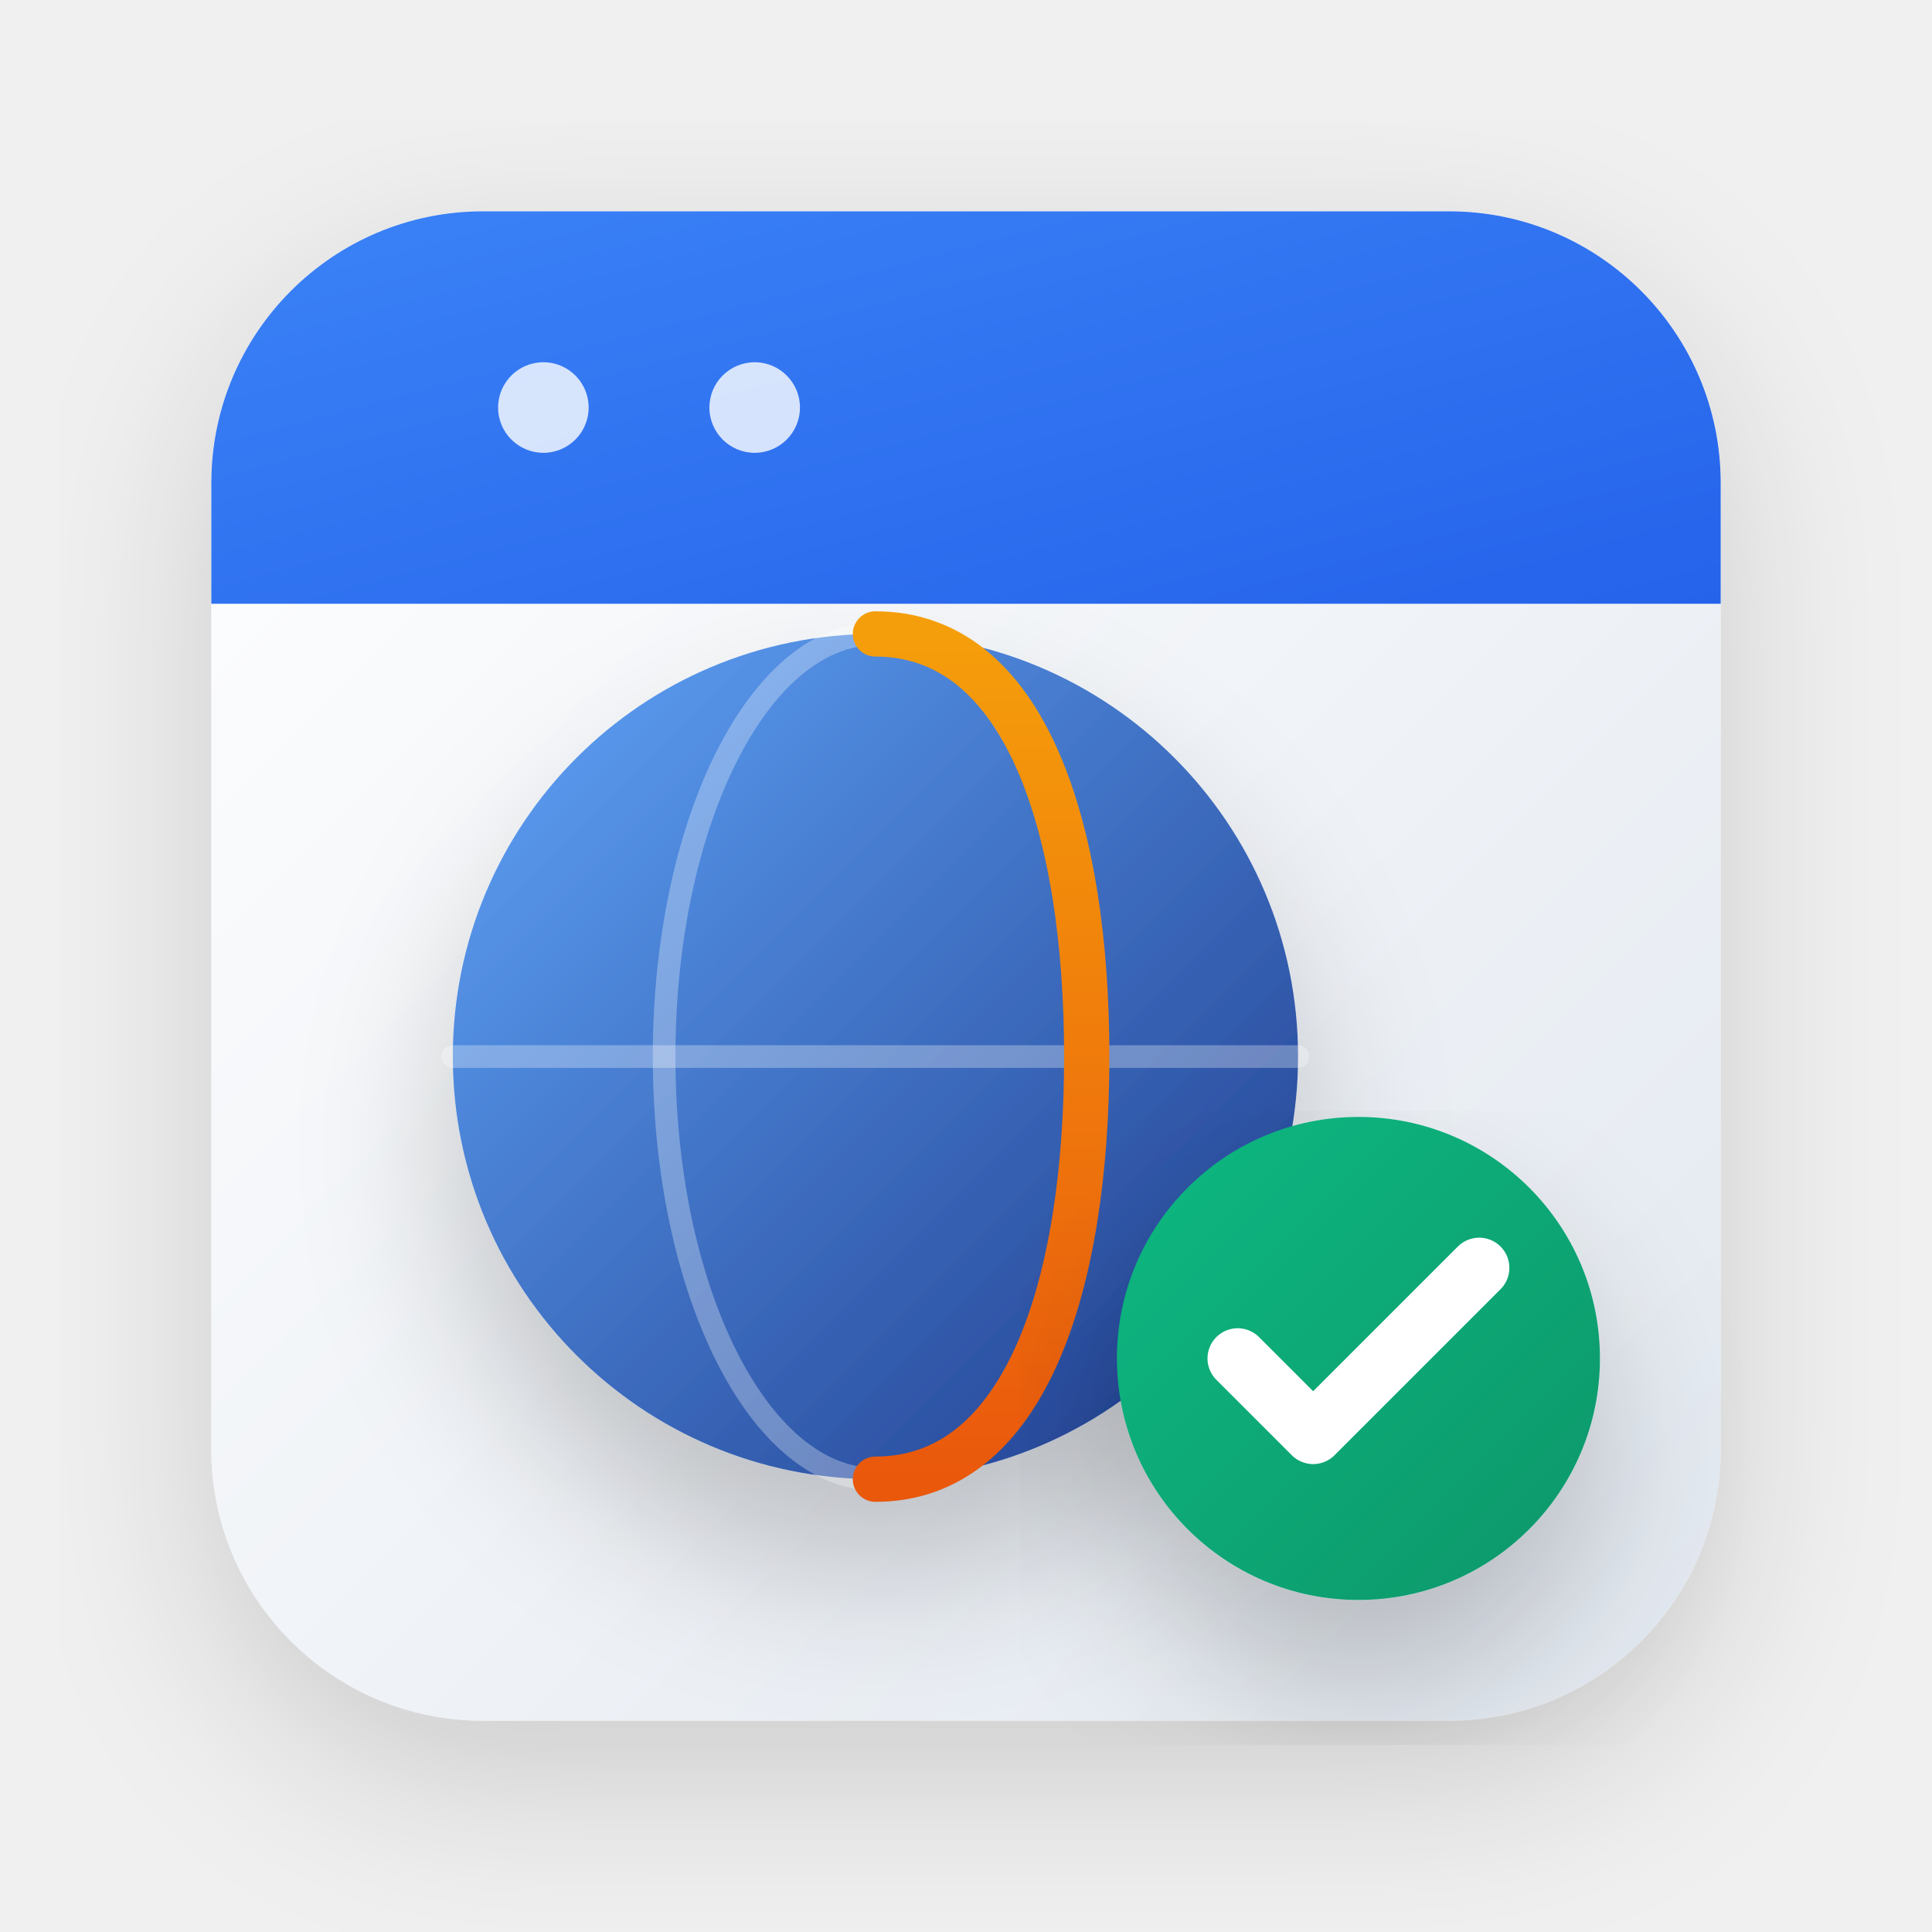
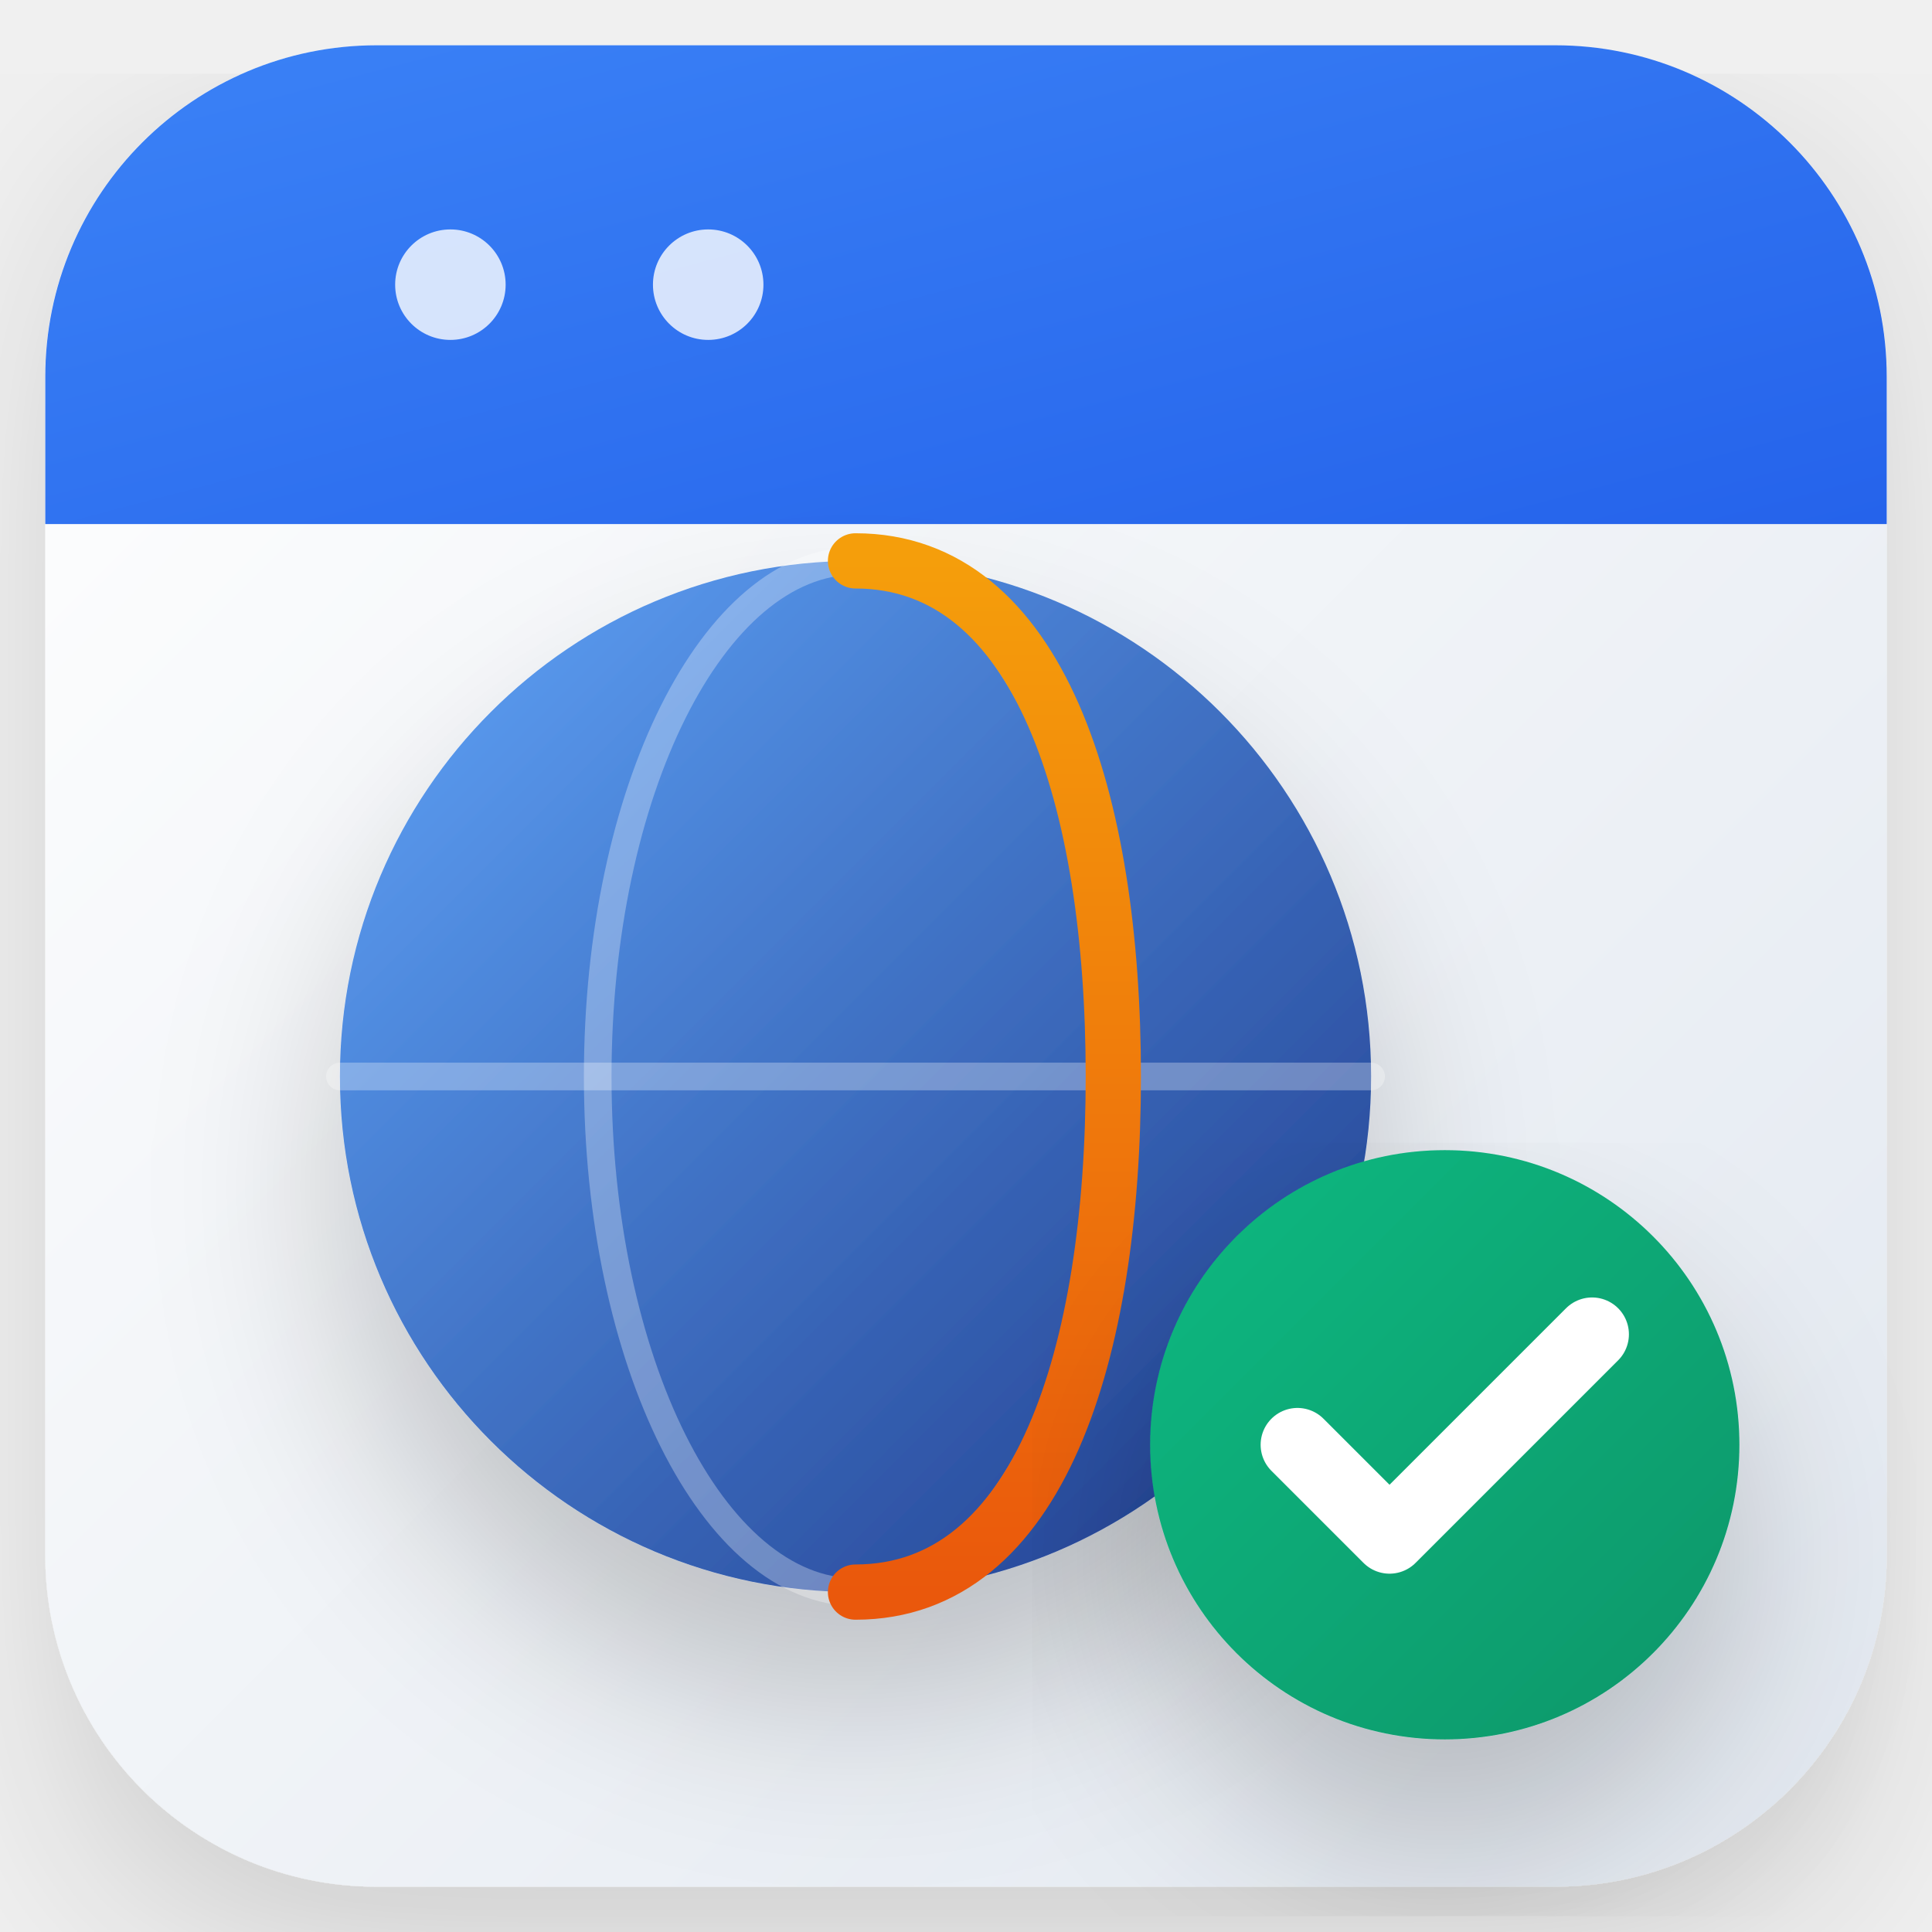
<svg xmlns="http://www.w3.org/2000/svg" viewBox="0 0 256 256" fill="none">
  <defs>
    <filter id="shadow-base" x="-10%" y="-10%" width="130%" height="130%">
      <feDropShadow dx="0" dy="8" stdDeviation="12" flood-opacity="0.15" />
    </filter>
    <filter id="shadow-float" x="-20%" y="-20%" width="150%" height="150%">
      <feDropShadow dx="0" dy="12" stdDeviation="10" flood-opacity="0.2" />
    </filter>
    <linearGradient id="bg-grad1" x1="0%" y1="0%" x2="100%" y2="100%">
      <stop offset="0%" stop-color="#ffffff" />
      <stop offset="100%" stop-color="#e2e8f0" />
    </linearGradient>
    <linearGradient id="header-grad1" x1="0%" y1="0%" x2="100%" y2="100%">
      <stop offset="0%" stop-color="#3b82f6" />
      <stop offset="100%" stop-color="#2563eb" />
    </linearGradient>
    <linearGradient id="globe-grad" x1="0%" y1="0%" x2="100%" y2="100%">
      <stop offset="0%" stop-color="#60a5fa" />
      <stop offset="100%" stop-color="#1e3a8a" />
    </linearGradient>
    <linearGradient id="meridian-grad" x1="0%" y1="0%" x2="0%" y2="100%">
      <stop offset="0%" stop-color="#f59e0b" />
      <stop offset="100%" stop-color="#ea580c" />
    </linearGradient>
    <linearGradient id="check-bg1" x1="0%" y1="0%" x2="100%" y2="100%">
      <stop offset="0%" stop-color="#10b981" />
      <stop offset="100%" stop-color="#059669" />
    </linearGradient>
  </defs>
-   <rect x="28" y="28" width="200" height="200" rx="36" fill="url(#bg-grad1)" filter="url(#shadow-base)" />
-   <path d="M28 64 C28 44.118 44.118 28 64 28 L192 28 C211.882 28 228 44.118 228 64 L228 80 L28 80 L28 64 Z" fill="url(#header-grad1)" />
-   <circle cx="72" cy="54" r="6" fill="#ffffff" opacity="0.8" />
-   <circle cx="100" cy="54" r="6" fill="#ffffff" opacity="0.8" />
-   <circle cx="116" cy="140" r="56" fill="url(#globe-grad)" filter="url(#shadow-float)" />
-   <ellipse cx="116" cy="140" rx="28" ry="56" stroke="rgba(255,255,255,0.3)" stroke-width="3" fill="none" />
-   <path d="M60 140 L172 140" stroke="rgba(255,255,255,0.3)" stroke-width="3" stroke-linecap="round" />
-   <path d="M116 84 C136 84 144 110 144 140 C144 170 136 196 116 196" stroke="url(#meridian-grad)" stroke-width="6" stroke-linecap="round" fill="none" />
-   <circle cx="180" cy="180" r="32" fill="url(#check-bg1)" filter="url(#shadow-float)" />
-   <path d="M164 180 L174 190 L196 168" stroke="white" stroke-width="8" stroke-linecap="round" stroke-linejoin="round" />
+   <g transform="translate(-28.16,-28.16) scale(1.22)">
+     <rect x="28" y="28" width="200" height="200" rx="36" fill="url(#bg-grad1)" filter="url(#shadow-base)" />
+     <path d="M28 64 C28 44.118 44.118 28 64 28 L192 28 C211.882 28 228 44.118 228 64 L228 80 L28 80 L28 64 Z" fill="url(#header-grad1)" />
+     <circle cx="72" cy="54" r="6" fill="#ffffff" opacity="0.8" />
+     <circle cx="100" cy="54" r="6" fill="#ffffff" opacity="0.8" />
+     <circle cx="116" cy="140" r="56" fill="url(#globe-grad)" filter="url(#shadow-float)" />
+     <ellipse cx="116" cy="140" rx="28" ry="56" stroke="rgba(255,255,255,0.3)" stroke-width="3" fill="none" />
+     <path d="M60 140 L172 140" stroke="rgba(255,255,255,0.3)" stroke-width="3" stroke-linecap="round" />
+     <path d="M116 84 C136 84 144 110 144 140 C144 170 136 196 116 196" stroke="url(#meridian-grad)" stroke-width="6" stroke-linecap="round" fill="none" />
+     <circle cx="180" cy="180" r="32" fill="url(#check-bg1)" filter="url(#shadow-float)" />
+     <path d="M164 180 L174 190 L196 168" stroke="white" stroke-width="8" stroke-linecap="round" stroke-linejoin="round" />
+   </g>
</svg>
